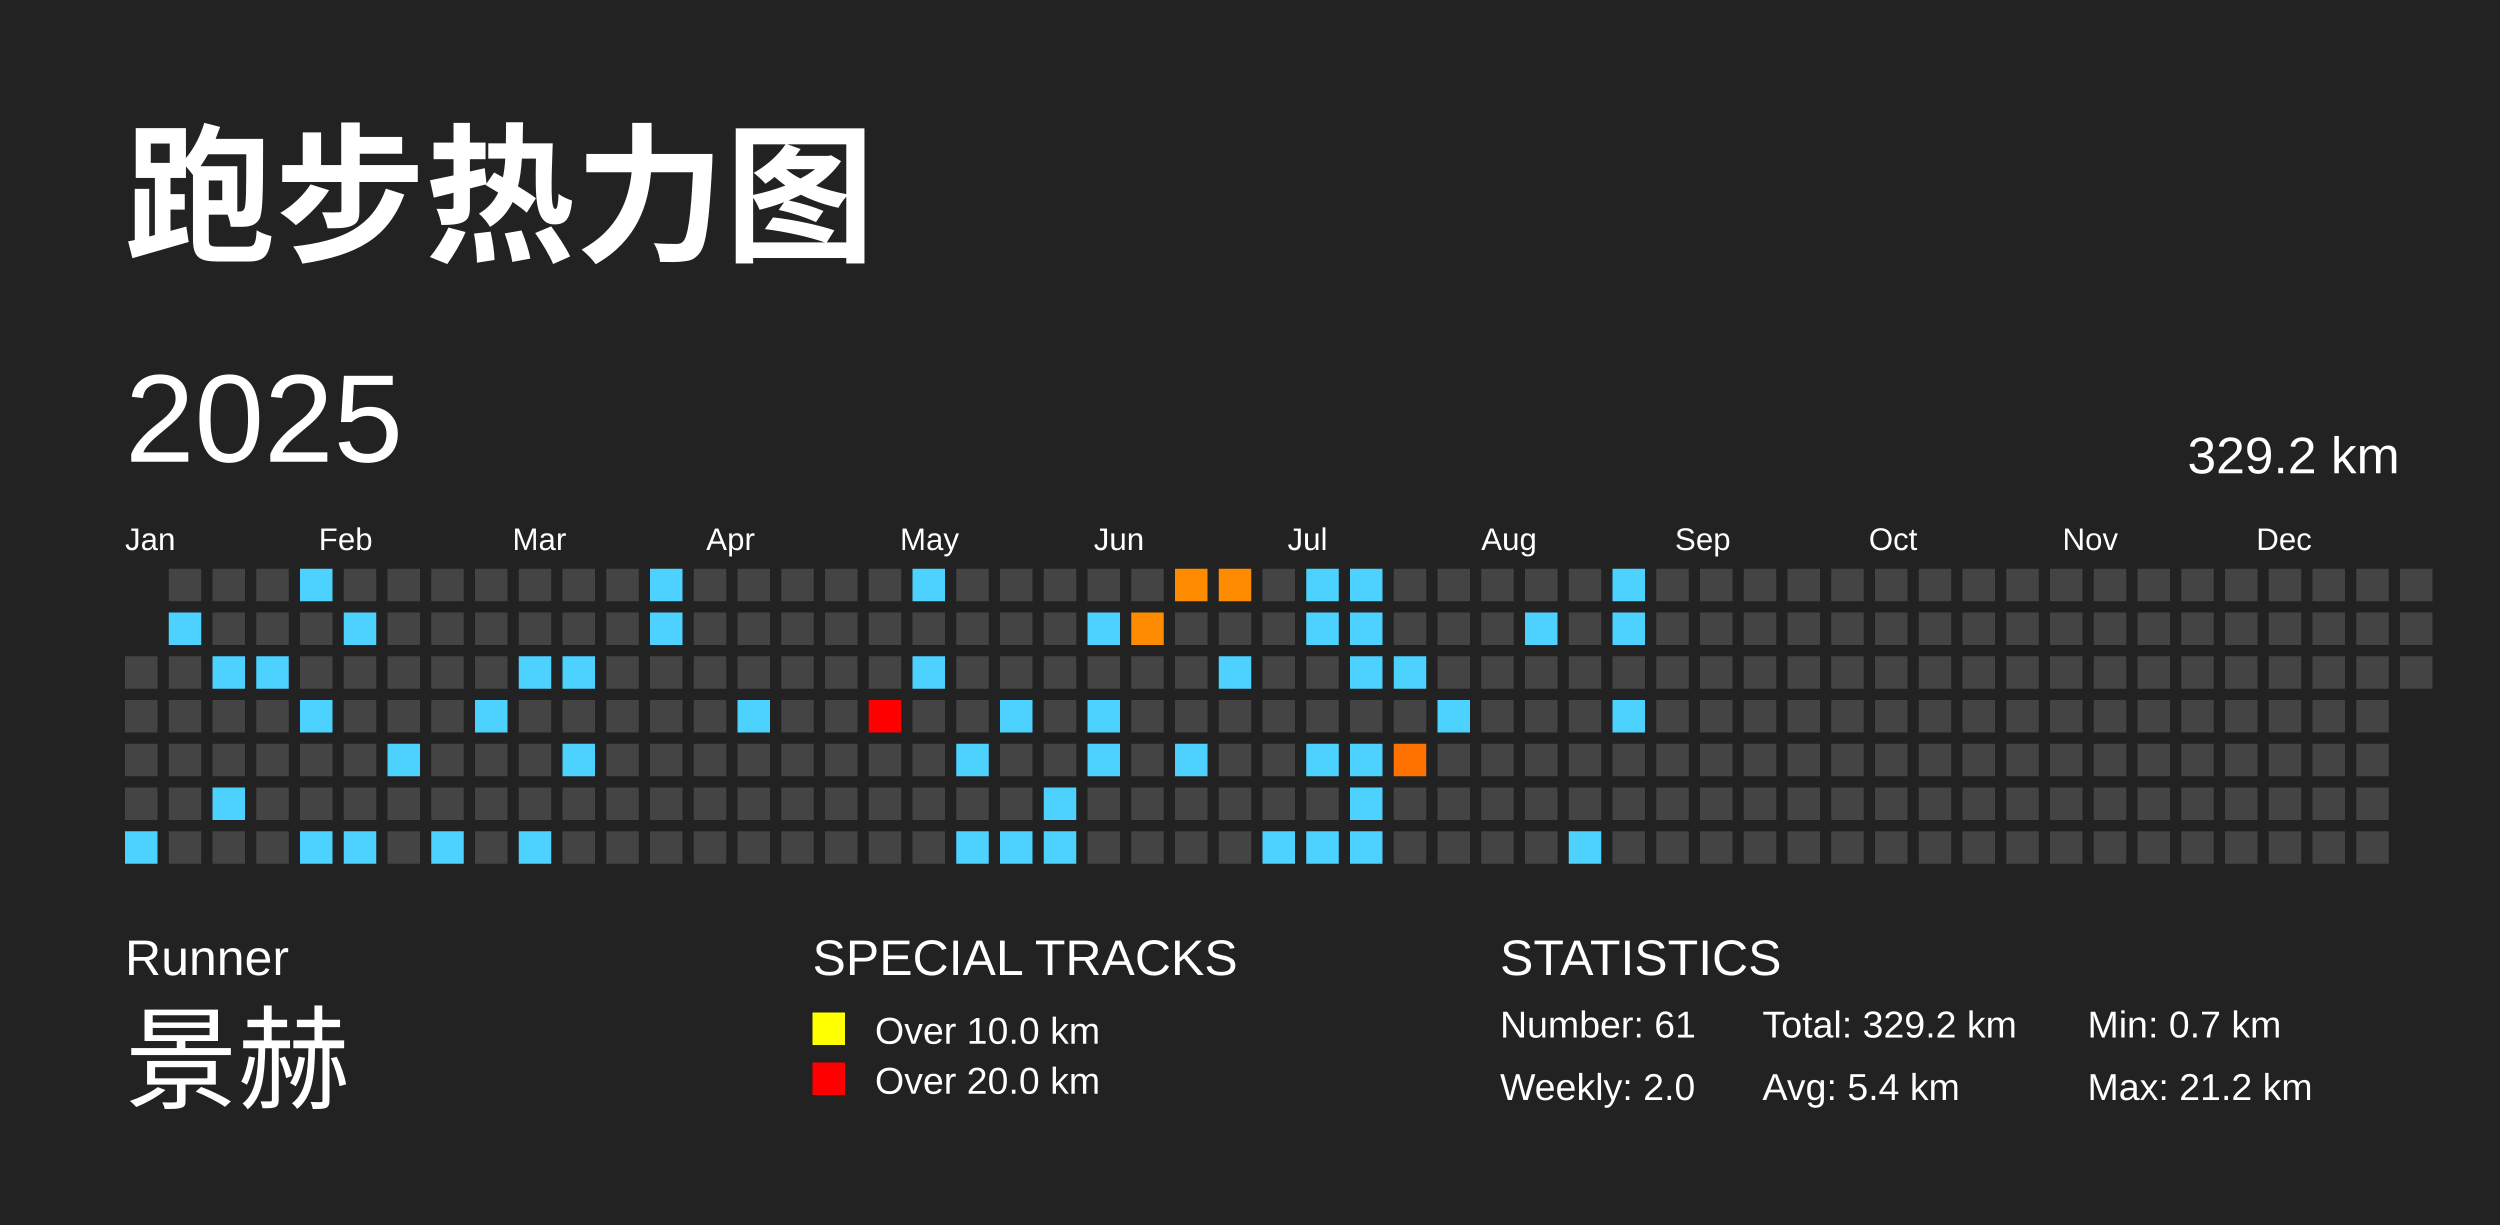
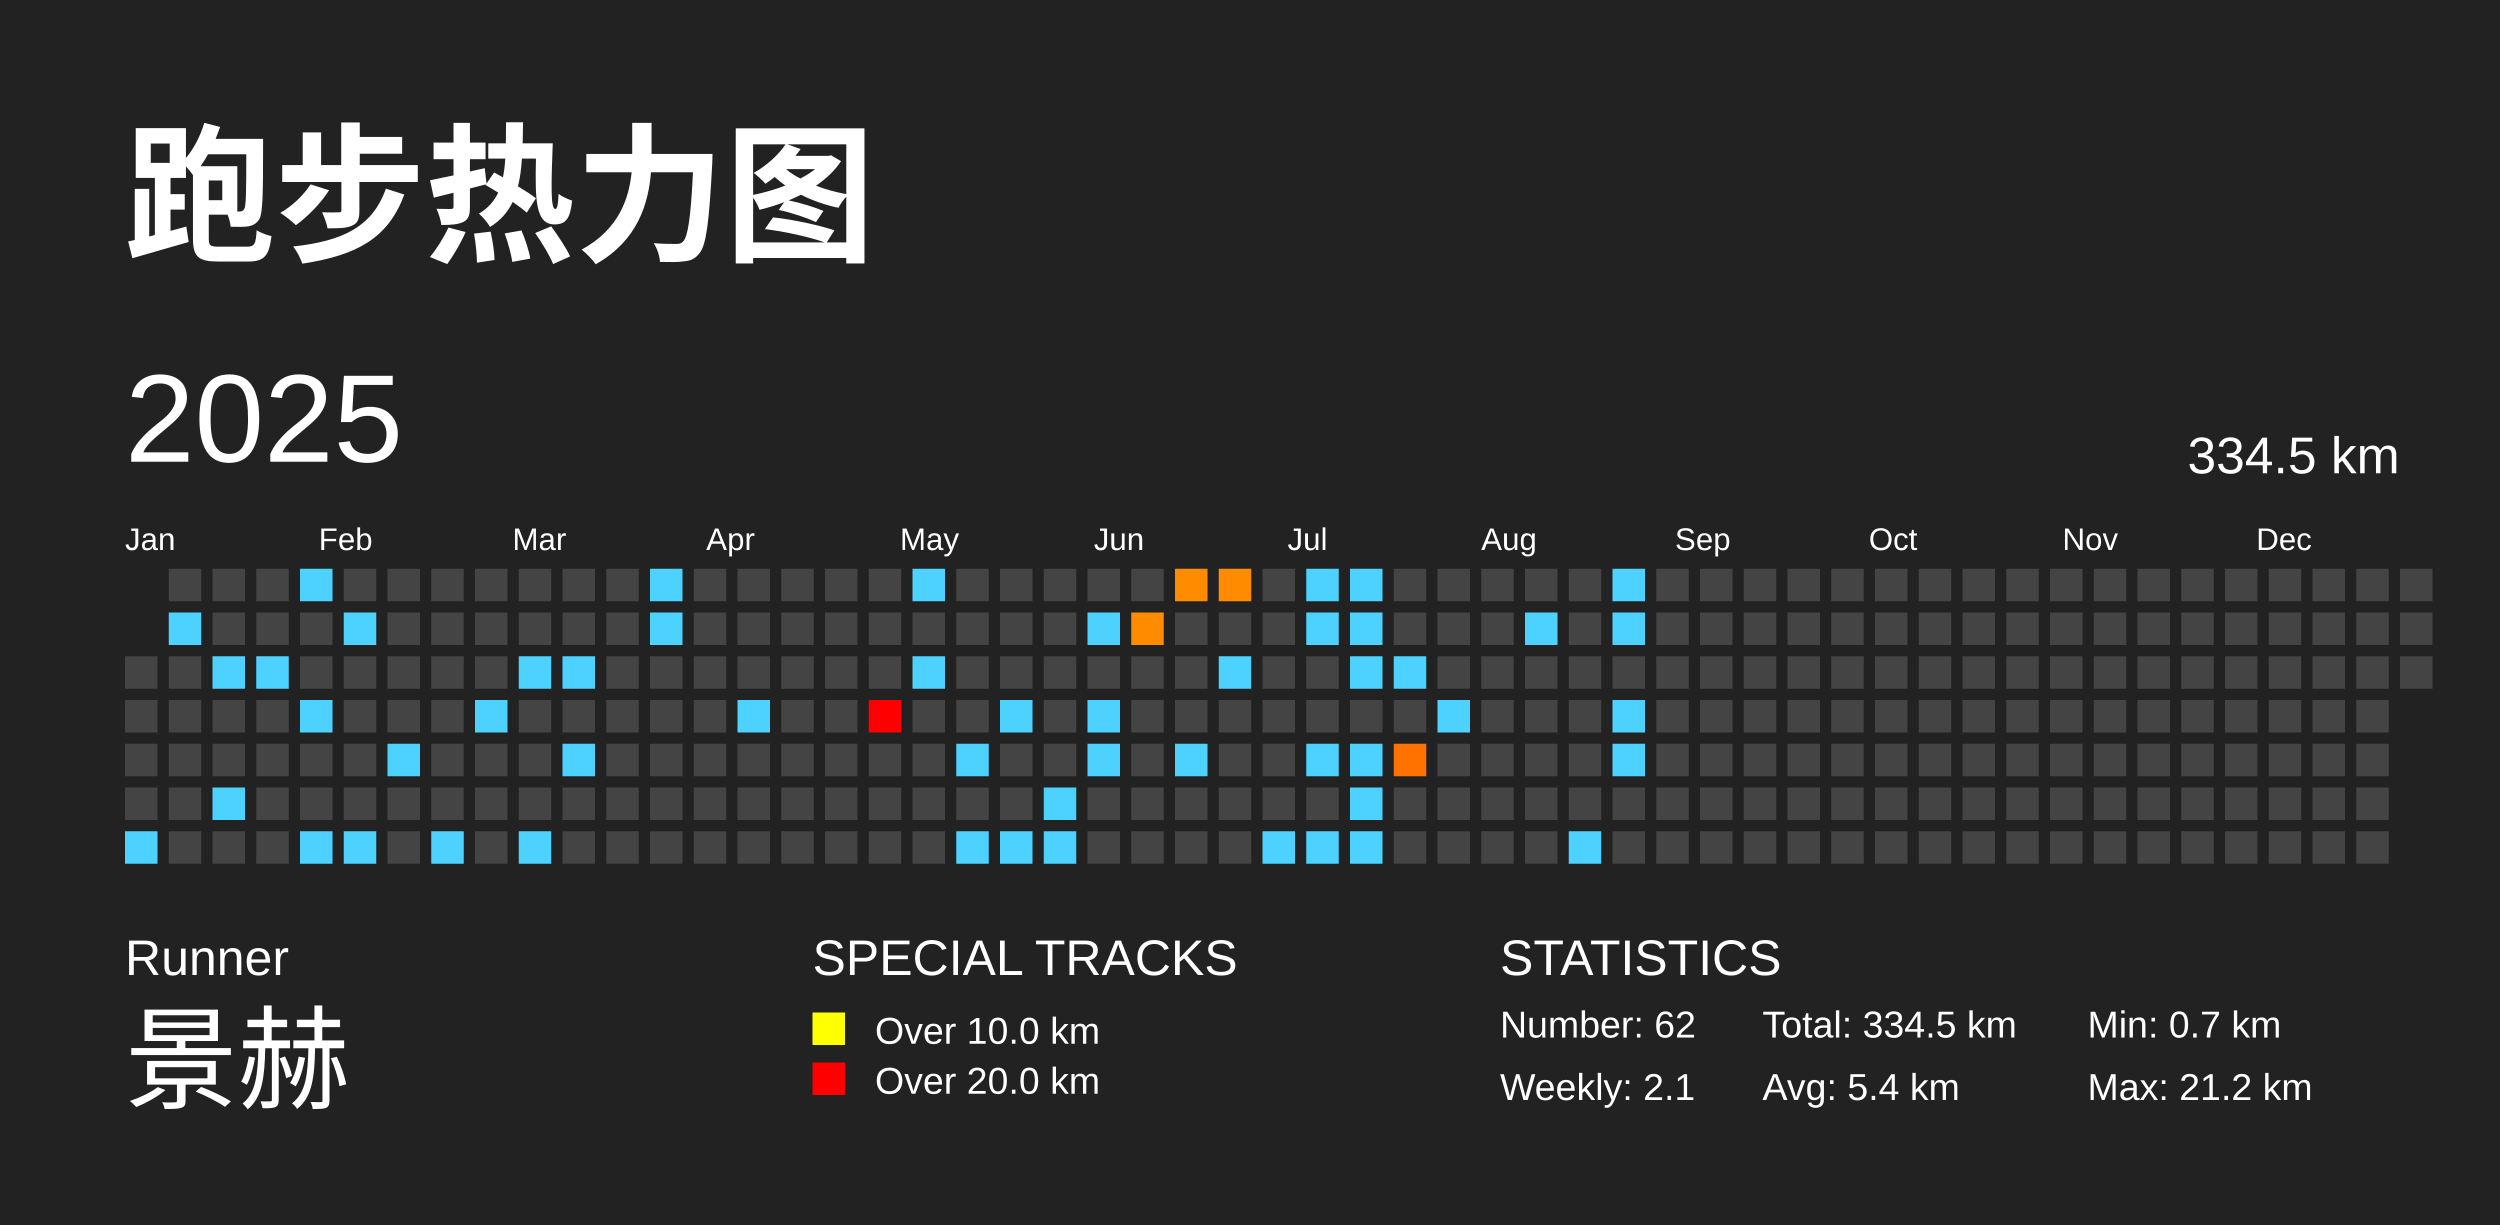
<svg xmlns="http://www.w3.org/2000/svg" baseProfile="full" height="98mm" version="1.1" viewBox="0,0,200,98" width="200mm">
  <defs />
  <rect fill="#222222" height="98" width="200" x="0" y="0" />
  <text fill="#FFFFFF" style="font-size:12px; font-family:Arial; font-weight:bold;" x="10" y="20">跑步热力图</text>
  <text fill="#FFFFFF" style="font-size:4px; font-family:Arial" x="10" y="78">Runner</text>
  <text fill="#FFFFFF" style="font-size:9px; font-family:Arial" x="10" y="88">景赫</text>
  <text fill="#FFFFFF" style="font-size:4px; font-family:Arial" x="65" y="78">SPECIAL TRACKS</text>
  <rect fill="yellow" height="2.6" width="2.6" x="65" y="81" />
  <text fill="#FFFFFF" style="font-size:3px; font-family:Arial" x="70" y="83.5">Over 10.0 km</text>
  <rect fill="red" height="2.6" width="2.6" x="65" y="85" />
  <text fill="#FFFFFF" style="font-size:3px; font-family:Arial" x="70" y="87.5">Over 20.0 km</text>
  <text fill="#FFFFFF" style="font-size:4px; font-family:Arial" x="120" y="78">STATISTICS</text>
-   <text fill="#FFFFFF" style="font-size:3px; font-family:Arial" x="120" y="83">Number: 61</text>
-   <text fill="#FFFFFF" style="font-size:3px; font-family:Arial" x="120" y="88">Weekly: 2.0</text>
-   <text fill="#FFFFFF" style="font-size:3px; font-family:Arial" x="141" y="83">Total: 329.2 km</text>
+   <text fill="#FFFFFF" style="font-size:3px; font-family:Arial" x="120" y="83">Number: 62</text>
+   <text fill="#FFFFFF" style="font-size:3px; font-family:Arial" x="120" y="88">Weekly: 2.1</text>
+   <text fill="#FFFFFF" style="font-size:3px; font-family:Arial" x="141" y="83">Total: 334.5 km</text>
  <text fill="#FFFFFF" style="font-size:3px; font-family:Arial" x="141" y="88">Avg: 5.4 km</text>
  <text fill="#FFFFFF" style="font-size:3px; font-family:Arial" x="167" y="83">Min: 0.7 km</text>
  <text fill="#FFFFFF" style="font-size:3px; font-family:Arial" x="167" y="88">Max: 21.2 km</text>
  <text dominant-baseline="hanging" fill="#FFFFFF" style="font-size:10.0px; font-family:Arial;" x="10" y="30">2025</text>
-   <text dominant-baseline="hanging" fill="#FFFFFF" style="font-size:4.125px; font-family:Arial;" x="175" y="35">329.2 km</text>
+   <text dominant-baseline="hanging" fill="#FFFFFF" style="font-size:4.125px; font-family:Arial;" x="175" y="35">334.5 km</text>
  <text fill="#FFFFFF" style="font-size:2.5px; font-family:Arial" x="10.0" y="44">Jan</text>
  <text fill="#FFFFFF" style="font-size:2.5px; font-family:Arial" x="25.5" y="44">Feb</text>
  <text fill="#FFFFFF" style="font-size:2.5px; font-family:Arial" x="41.0" y="44">Mar</text>
  <text fill="#FFFFFF" style="font-size:2.5px; font-family:Arial" x="56.5" y="44">Apr</text>
  <text fill="#FFFFFF" style="font-size:2.5px; font-family:Arial" x="72.0" y="44">May</text>
  <text fill="#FFFFFF" style="font-size:2.5px; font-family:Arial" x="87.5" y="44">Jun</text>
  <text fill="#FFFFFF" style="font-size:2.5px; font-family:Arial" x="103.0" y="44">Jul</text>
  <text fill="#FFFFFF" style="font-size:2.5px; font-family:Arial" x="118.5" y="44">Aug</text>
  <text fill="#FFFFFF" style="font-size:2.5px; font-family:Arial" x="134.0" y="44">Sep</text>
  <text fill="#FFFFFF" style="font-size:2.5px; font-family:Arial" x="149.5" y="44">Oct</text>
  <text fill="#FFFFFF" style="font-size:2.5px; font-family:Arial" x="165.0" y="44">Nov</text>
  <text fill="#FFFFFF" style="font-size:2.5px; font-family:Arial" x="180.5" y="44">Dec</text>
  <rect fill="#444444" height="2.6" width="2.6" x="10.0" y="52.5" />
  <rect fill="#444444" height="2.6" width="2.6" x="10.0" y="56.0" />
  <rect fill="#444444" height="2.6" width="2.6" x="10.0" y="59.5" />
  <rect fill="#444444" height="2.6" width="2.6" x="10.0" y="63.0" />
  <rect fill="#4dd2ff" height="2.6" width="2.6" x="10.0" y="66.5" />
  <rect fill="#444444" height="2.6" width="2.6" x="13.5" y="45.5" />
  <rect fill="#4dd2ff" height="2.6" width="2.6" x="13.5" y="49.0" />
  <rect fill="#444444" height="2.6" width="2.6" x="13.5" y="52.5" />
  <rect fill="#444444" height="2.6" width="2.6" x="13.5" y="56.0" />
  <rect fill="#444444" height="2.6" width="2.6" x="13.5" y="59.5" />
  <rect fill="#444444" height="2.6" width="2.6" x="13.5" y="63.0" />
  <rect fill="#444444" height="2.6" width="2.6" x="13.5" y="66.5" />
  <rect fill="#444444" height="2.6" width="2.6" x="17.0" y="45.5" />
  <rect fill="#444444" height="2.6" width="2.6" x="17.0" y="49.0" />
  <rect fill="#4dd2ff" height="2.6" width="2.6" x="17.0" y="52.5" />
  <rect fill="#444444" height="2.6" width="2.6" x="17.0" y="56.0" />
  <rect fill="#444444" height="2.6" width="2.6" x="17.0" y="59.5" />
  <rect fill="#4dd2ff" height="2.6" width="2.6" x="17.0" y="63.0" />
  <rect fill="#444444" height="2.6" width="2.6" x="17.0" y="66.5" />
  <rect fill="#444444" height="2.6" width="2.6" x="20.5" y="45.5" />
  <rect fill="#444444" height="2.6" width="2.6" x="20.5" y="49.0" />
  <rect fill="#4dd2ff" height="2.6" width="2.6" x="20.5" y="52.5" />
  <rect fill="#444444" height="2.6" width="2.6" x="20.5" y="56.0" />
  <rect fill="#444444" height="2.6" width="2.6" x="20.5" y="59.5" />
  <rect fill="#444444" height="2.6" width="2.6" x="20.5" y="63.0" />
  <rect fill="#444444" height="2.6" width="2.6" x="20.5" y="66.5" />
  <rect fill="#4dd2ff" height="2.6" width="2.6" x="24.0" y="45.5" />
  <rect fill="#444444" height="2.6" width="2.6" x="24.0" y="49.0" />
  <rect fill="#444444" height="2.6" width="2.6" x="24.0" y="52.5" />
  <rect fill="#4dd2ff" height="2.6" width="2.6" x="24.0" y="56.0" />
  <rect fill="#444444" height="2.6" width="2.6" x="24.0" y="59.5" />
  <rect fill="#444444" height="2.6" width="2.6" x="24.0" y="63.0" />
  <rect fill="#4dd2ff" height="2.6" width="2.6" x="24.0" y="66.5" />
  <rect fill="#444444" height="2.6" width="2.6" x="27.5" y="45.5" />
  <rect fill="#4dd2ff" height="2.6" width="2.6" x="27.5" y="49.0" />
  <rect fill="#444444" height="2.6" width="2.6" x="27.5" y="52.5" />
  <rect fill="#444444" height="2.6" width="2.6" x="27.5" y="56.0" />
  <rect fill="#444444" height="2.6" width="2.6" x="27.5" y="59.5" />
  <rect fill="#444444" height="2.6" width="2.6" x="27.5" y="63.0" />
  <rect fill="#4dd2ff" height="2.6" width="2.6" x="27.5" y="66.5" />
  <rect fill="#444444" height="2.6" width="2.6" x="31.0" y="45.5" />
  <rect fill="#444444" height="2.6" width="2.6" x="31.0" y="49.0" />
  <rect fill="#444444" height="2.6" width="2.6" x="31.0" y="52.5" />
  <rect fill="#444444" height="2.6" width="2.6" x="31.0" y="56.0" />
  <rect fill="#4dd2ff" height="2.6" width="2.6" x="31.0" y="59.5" />
  <rect fill="#444444" height="2.6" width="2.6" x="31.0" y="63.0" />
  <rect fill="#444444" height="2.6" width="2.6" x="31.0" y="66.5" />
  <rect fill="#444444" height="2.6" width="2.6" x="34.5" y="45.5" />
  <rect fill="#444444" height="2.6" width="2.6" x="34.5" y="49.0" />
  <rect fill="#444444" height="2.6" width="2.6" x="34.5" y="52.5" />
  <rect fill="#444444" height="2.6" width="2.6" x="34.5" y="56.0" />
  <rect fill="#444444" height="2.6" width="2.6" x="34.5" y="59.5" />
  <rect fill="#444444" height="2.6" width="2.6" x="34.5" y="63.0" />
  <rect fill="#4dd2ff" height="2.6" width="2.6" x="34.5" y="66.5" />
  <rect fill="#444444" height="2.6" width="2.6" x="38.0" y="45.5" />
  <rect fill="#444444" height="2.6" width="2.6" x="38.0" y="49.0" />
  <rect fill="#444444" height="2.6" width="2.6" x="38.0" y="52.5" />
  <rect fill="#4dd2ff" height="2.6" width="2.6" x="38.0" y="56.0" />
  <rect fill="#444444" height="2.6" width="2.6" x="38.0" y="59.5" />
  <rect fill="#444444" height="2.6" width="2.6" x="38.0" y="63.0" />
  <rect fill="#444444" height="2.6" width="2.6" x="38.0" y="66.5" />
  <rect fill="#444444" height="2.6" width="2.6" x="41.5" y="45.5" />
  <rect fill="#444444" height="2.6" width="2.6" x="41.5" y="49.0" />
  <rect fill="#4dd2ff" height="2.6" width="2.6" x="41.5" y="52.5" />
  <rect fill="#444444" height="2.6" width="2.6" x="41.5" y="56.0" />
  <rect fill="#444444" height="2.6" width="2.6" x="41.5" y="59.5" />
  <rect fill="#444444" height="2.6" width="2.6" x="41.5" y="63.0" />
  <rect fill="#4dd2ff" height="2.6" width="2.6" x="41.5" y="66.5" />
  <rect fill="#444444" height="2.6" width="2.6" x="45.0" y="45.5" />
  <rect fill="#444444" height="2.6" width="2.6" x="45.0" y="49.0" />
  <rect fill="#4dd2ff" height="2.6" width="2.6" x="45.0" y="52.5" />
  <rect fill="#444444" height="2.6" width="2.6" x="45.0" y="56.0" />
  <rect fill="#4dd2ff" height="2.6" width="2.6" x="45.0" y="59.5" />
  <rect fill="#444444" height="2.6" width="2.6" x="45.0" y="63.0" />
  <rect fill="#444444" height="2.6" width="2.6" x="45.0" y="66.5" />
  <rect fill="#444444" height="2.6" width="2.6" x="48.5" y="45.5" />
  <rect fill="#444444" height="2.6" width="2.6" x="48.5" y="49.0" />
  <rect fill="#444444" height="2.6" width="2.6" x="48.5" y="52.5" />
  <rect fill="#444444" height="2.6" width="2.6" x="48.5" y="56.0" />
  <rect fill="#444444" height="2.6" width="2.6" x="48.5" y="59.5" />
  <rect fill="#444444" height="2.6" width="2.6" x="48.5" y="63.0" />
  <rect fill="#444444" height="2.6" width="2.6" x="48.5" y="66.5" />
  <rect fill="#4dd2ff" height="2.6" width="2.6" x="52.0" y="45.5" />
  <rect fill="#4dd2ff" height="2.6" width="2.6" x="52.0" y="49.0" />
  <rect fill="#444444" height="2.6" width="2.6" x="52.0" y="52.5" />
  <rect fill="#444444" height="2.6" width="2.6" x="52.0" y="56.0" />
  <rect fill="#444444" height="2.6" width="2.6" x="52.0" y="59.5" />
  <rect fill="#444444" height="2.6" width="2.6" x="52.0" y="63.0" />
  <rect fill="#444444" height="2.6" width="2.6" x="52.0" y="66.5" />
  <rect fill="#444444" height="2.6" width="2.6" x="55.5" y="45.5" />
  <rect fill="#444444" height="2.6" width="2.6" x="55.5" y="49.0" />
  <rect fill="#444444" height="2.6" width="2.6" x="55.5" y="52.5" />
  <rect fill="#444444" height="2.6" width="2.6" x="55.5" y="56.0" />
  <rect fill="#444444" height="2.6" width="2.6" x="55.5" y="59.5" />
  <rect fill="#444444" height="2.6" width="2.6" x="55.5" y="63.0" />
  <rect fill="#444444" height="2.6" width="2.6" x="55.5" y="66.5" />
  <rect fill="#444444" height="2.6" width="2.6" x="59.0" y="45.5" />
  <rect fill="#444444" height="2.6" width="2.6" x="59.0" y="49.0" />
  <rect fill="#444444" height="2.6" width="2.6" x="59.0" y="52.5" />
  <rect fill="#4dd2ff" height="2.6" width="2.6" x="59.0" y="56.0" />
  <rect fill="#444444" height="2.6" width="2.6" x="59.0" y="59.5" />
  <rect fill="#444444" height="2.6" width="2.6" x="59.0" y="63.0" />
  <rect fill="#444444" height="2.6" width="2.6" x="59.0" y="66.5" />
  <rect fill="#444444" height="2.6" width="2.6" x="62.5" y="45.5" />
  <rect fill="#444444" height="2.6" width="2.6" x="62.5" y="49.0" />
  <rect fill="#444444" height="2.6" width="2.6" x="62.5" y="52.5" />
  <rect fill="#444444" height="2.6" width="2.6" x="62.5" y="56.0" />
  <rect fill="#444444" height="2.6" width="2.6" x="62.5" y="59.5" />
  <rect fill="#444444" height="2.6" width="2.6" x="62.5" y="63.0" />
  <rect fill="#444444" height="2.6" width="2.6" x="62.5" y="66.5" />
  <rect fill="#444444" height="2.6" width="2.6" x="66.0" y="45.5" />
  <rect fill="#444444" height="2.6" width="2.6" x="66.0" y="49.0" />
  <rect fill="#444444" height="2.6" width="2.6" x="66.0" y="52.5" />
  <rect fill="#444444" height="2.6" width="2.6" x="66.0" y="56.0" />
  <rect fill="#444444" height="2.6" width="2.6" x="66.0" y="59.5" />
  <rect fill="#444444" height="2.6" width="2.6" x="66.0" y="63.0" />
  <rect fill="#444444" height="2.6" width="2.6" x="66.0" y="66.5" />
  <rect fill="#444444" height="2.6" width="2.6" x="69.5" y="45.5" />
  <rect fill="#444444" height="2.6" width="2.6" x="69.5" y="49.0" />
  <rect fill="#444444" height="2.6" width="2.6" x="69.5" y="52.5" />
  <rect fill="red" height="2.6" width="2.6" x="69.5" y="56.0" />
  <rect fill="#444444" height="2.6" width="2.6" x="69.5" y="59.5" />
  <rect fill="#444444" height="2.6" width="2.6" x="69.5" y="63.0" />
  <rect fill="#444444" height="2.6" width="2.6" x="69.5" y="66.5" />
  <rect fill="#4dd2ff" height="2.6" width="2.6" x="73.0" y="45.5" />
  <rect fill="#444444" height="2.6" width="2.6" x="73.0" y="49.0" />
  <rect fill="#4dd2ff" height="2.6" width="2.6" x="73.0" y="52.5" />
  <rect fill="#444444" height="2.6" width="2.6" x="73.0" y="56.0" />
  <rect fill="#444444" height="2.6" width="2.6" x="73.0" y="59.5" />
  <rect fill="#444444" height="2.6" width="2.6" x="73.0" y="63.0" />
  <rect fill="#444444" height="2.6" width="2.6" x="73.0" y="66.5" />
  <rect fill="#444444" height="2.6" width="2.6" x="76.5" y="45.5" />
  <rect fill="#444444" height="2.6" width="2.6" x="76.5" y="49.0" />
  <rect fill="#444444" height="2.6" width="2.6" x="76.5" y="52.5" />
  <rect fill="#444444" height="2.6" width="2.6" x="76.5" y="56.0" />
  <rect fill="#4dd2ff" height="2.6" width="2.6" x="76.5" y="59.5" />
  <rect fill="#444444" height="2.6" width="2.6" x="76.5" y="63.0" />
  <rect fill="#4dd2ff" height="2.6" width="2.6" x="76.5" y="66.5" />
  <rect fill="#444444" height="2.6" width="2.6" x="80.0" y="45.5" />
  <rect fill="#444444" height="2.6" width="2.6" x="80.0" y="49.0" />
  <rect fill="#444444" height="2.6" width="2.6" x="80.0" y="52.5" />
  <rect fill="#4dd2ff" height="2.6" width="2.6" x="80.0" y="56.0" />
  <rect fill="#444444" height="2.6" width="2.6" x="80.0" y="59.5" />
  <rect fill="#444444" height="2.6" width="2.6" x="80.0" y="63.0" />
  <rect fill="#4dd2ff" height="2.6" width="2.6" x="80.0" y="66.5" />
  <rect fill="#444444" height="2.6" width="2.6" x="83.5" y="45.5" />
  <rect fill="#444444" height="2.6" width="2.6" x="83.5" y="49.0" />
  <rect fill="#444444" height="2.6" width="2.6" x="83.5" y="52.5" />
  <rect fill="#444444" height="2.6" width="2.6" x="83.5" y="56.0" />
  <rect fill="#444444" height="2.6" width="2.6" x="83.5" y="59.5" />
  <rect fill="#4dd2ff" height="2.6" width="2.6" x="83.5" y="63.0" />
  <rect fill="#4dd2ff" height="2.6" width="2.6" x="83.5" y="66.5" />
  <rect fill="#444444" height="2.6" width="2.6" x="87.0" y="45.5" />
  <rect fill="#4dd2ff" height="2.6" width="2.6" x="87.0" y="49.0" />
  <rect fill="#444444" height="2.6" width="2.6" x="87.0" y="52.5" />
  <rect fill="#4dd2ff" height="2.6" width="2.6" x="87.0" y="56.0" />
  <rect fill="#4dd2ff" height="2.6" width="2.6" x="87.0" y="59.5" />
  <rect fill="#444444" height="2.6" width="2.6" x="87.0" y="63.0" />
  <rect fill="#444444" height="2.6" width="2.6" x="87.0" y="66.5" />
  <rect fill="#444444" height="2.6" width="2.6" x="90.5" y="45.5" />
  <rect fill="#ff8b00" height="2.6" width="2.6" x="90.5" y="49.0" />
  <rect fill="#444444" height="2.6" width="2.6" x="90.5" y="52.5" />
  <rect fill="#444444" height="2.6" width="2.6" x="90.5" y="56.0" />
  <rect fill="#444444" height="2.6" width="2.6" x="90.5" y="59.5" />
  <rect fill="#444444" height="2.6" width="2.6" x="90.5" y="63.0" />
  <rect fill="#444444" height="2.6" width="2.6" x="90.5" y="66.5" />
  <rect fill="#ff8b00" height="2.6" width="2.6" x="94.0" y="45.5" />
  <rect fill="#444444" height="2.6" width="2.6" x="94.0" y="49.0" />
  <rect fill="#444444" height="2.6" width="2.6" x="94.0" y="52.5" />
  <rect fill="#444444" height="2.6" width="2.6" x="94.0" y="56.0" />
  <rect fill="#4dd2ff" height="2.6" width="2.6" x="94.0" y="59.5" />
  <rect fill="#444444" height="2.6" width="2.6" x="94.0" y="63.0" />
  <rect fill="#444444" height="2.6" width="2.6" x="94.0" y="66.5" />
  <rect fill="#ff8b00" height="2.6" width="2.6" x="97.5" y="45.5" />
  <rect fill="#444444" height="2.6" width="2.6" x="97.5" y="49.0" />
  <rect fill="#4dd2ff" height="2.6" width="2.6" x="97.5" y="52.5" />
  <rect fill="#444444" height="2.6" width="2.6" x="97.5" y="56.0" />
  <rect fill="#444444" height="2.6" width="2.6" x="97.5" y="59.5" />
  <rect fill="#444444" height="2.6" width="2.6" x="97.5" y="63.0" />
  <rect fill="#444444" height="2.6" width="2.6" x="97.5" y="66.5" />
  <rect fill="#444444" height="2.6" width="2.6" x="101.0" y="45.5" />
  <rect fill="#444444" height="2.6" width="2.6" x="101.0" y="49.0" />
  <rect fill="#444444" height="2.6" width="2.6" x="101.0" y="52.5" />
  <rect fill="#444444" height="2.6" width="2.6" x="101.0" y="56.0" />
  <rect fill="#444444" height="2.6" width="2.6" x="101.0" y="59.5" />
  <rect fill="#444444" height="2.6" width="2.6" x="101.0" y="63.0" />
  <rect fill="#4dd2ff" height="2.6" width="2.6" x="101.0" y="66.5" />
  <rect fill="#4dd2ff" height="2.6" width="2.6" x="104.5" y="45.5" />
  <rect fill="#4dd2ff" height="2.6" width="2.6" x="104.5" y="49.0" />
  <rect fill="#444444" height="2.6" width="2.6" x="104.5" y="52.5" />
  <rect fill="#444444" height="2.6" width="2.6" x="104.5" y="56.0" />
  <rect fill="#4dd2ff" height="2.6" width="2.6" x="104.5" y="59.5" />
  <rect fill="#444444" height="2.6" width="2.6" x="104.5" y="63.0" />
  <rect fill="#4dd2ff" height="2.6" width="2.6" x="104.5" y="66.5" />
  <rect fill="#4dd2ff" height="2.6" width="2.6" x="108.0" y="45.5" />
  <rect fill="#4dd2ff" height="2.6" width="2.6" x="108.0" y="49.0" />
  <rect fill="#4dd2ff" height="2.6" width="2.6" x="108.0" y="52.5" />
  <rect fill="#444444" height="2.6" width="2.6" x="108.0" y="56.0" />
  <rect fill="#4dd2ff" height="2.6" width="2.6" x="108.0" y="59.5" />
  <rect fill="#4dd2ff" height="2.6" width="2.6" x="108.0" y="63.0" />
  <rect fill="#4dd2ff" height="2.6" width="2.6" x="108.0" y="66.5" />
  <rect fill="#444444" height="2.6" width="2.6" x="111.5" y="45.5" />
  <rect fill="#444444" height="2.6" width="2.6" x="111.5" y="49.0" />
  <rect fill="#4dd2ff" height="2.6" width="2.6" x="111.5" y="52.5" />
  <rect fill="#444444" height="2.6" width="2.6" x="111.5" y="56.0" />
  <rect fill="#ff7200" height="2.6" width="2.6" x="111.5" y="59.5" />
  <rect fill="#444444" height="2.6" width="2.6" x="111.5" y="63.0" />
  <rect fill="#444444" height="2.6" width="2.6" x="111.5" y="66.5" />
  <rect fill="#444444" height="2.6" width="2.6" x="115.0" y="45.5" />
  <rect fill="#444444" height="2.6" width="2.6" x="115.0" y="49.0" />
  <rect fill="#444444" height="2.6" width="2.6" x="115.0" y="52.5" />
  <rect fill="#4dd2ff" height="2.6" width="2.6" x="115.0" y="56.0" />
  <rect fill="#444444" height="2.6" width="2.6" x="115.0" y="59.5" />
  <rect fill="#444444" height="2.6" width="2.6" x="115.0" y="63.0" />
  <rect fill="#444444" height="2.6" width="2.6" x="115.0" y="66.5" />
  <rect fill="#444444" height="2.6" width="2.6" x="118.5" y="45.5" />
  <rect fill="#444444" height="2.6" width="2.6" x="118.5" y="49.0" />
  <rect fill="#444444" height="2.6" width="2.6" x="118.5" y="52.5" />
  <rect fill="#444444" height="2.6" width="2.6" x="118.5" y="56.0" />
  <rect fill="#444444" height="2.6" width="2.6" x="118.5" y="59.5" />
  <rect fill="#444444" height="2.6" width="2.6" x="118.5" y="63.0" />
  <rect fill="#444444" height="2.6" width="2.6" x="118.5" y="66.5" />
  <rect fill="#444444" height="2.6" width="2.6" x="122.0" y="45.5" />
  <rect fill="#4dd2ff" height="2.6" width="2.6" x="122.0" y="49.0" />
  <rect fill="#444444" height="2.6" width="2.6" x="122.0" y="52.5" />
  <rect fill="#444444" height="2.6" width="2.6" x="122.0" y="56.0" />
  <rect fill="#444444" height="2.6" width="2.6" x="122.0" y="59.5" />
  <rect fill="#444444" height="2.6" width="2.6" x="122.0" y="63.0" />
  <rect fill="#444444" height="2.6" width="2.6" x="122.0" y="66.5" />
  <rect fill="#444444" height="2.6" width="2.6" x="125.5" y="45.5" />
  <rect fill="#444444" height="2.6" width="2.6" x="125.5" y="49.0" />
  <rect fill="#444444" height="2.6" width="2.6" x="125.5" y="52.5" />
  <rect fill="#444444" height="2.6" width="2.6" x="125.5" y="56.0" />
  <rect fill="#444444" height="2.6" width="2.6" x="125.5" y="59.5" />
  <rect fill="#444444" height="2.6" width="2.6" x="125.5" y="63.0" />
  <rect fill="#4dd2ff" height="2.6" width="2.6" x="125.5" y="66.5" />
  <rect fill="#4dd2ff" height="2.6" width="2.6" x="129.0" y="45.5" />
  <rect fill="#4dd2ff" height="2.6" width="2.6" x="129.0" y="49.0" />
  <rect fill="#444444" height="2.6" width="2.6" x="129.0" y="52.5" />
  <rect fill="#4dd2ff" height="2.6" width="2.6" x="129.0" y="56.0" />
-   <rect fill="#444444" height="2.6" width="2.6" x="129.0" y="59.5" />
+   <rect fill="#4dd2ff" height="2.6" width="2.6" x="129.0" y="59.5" />
  <rect fill="#444444" height="2.6" width="2.6" x="129.0" y="63.0" />
  <rect fill="#444444" height="2.6" width="2.6" x="129.0" y="66.5" />
  <rect fill="#444444" height="2.6" width="2.6" x="132.5" y="45.5" />
  <rect fill="#444444" height="2.6" width="2.6" x="132.5" y="49.0" />
  <rect fill="#444444" height="2.6" width="2.6" x="132.5" y="52.5" />
  <rect fill="#444444" height="2.6" width="2.6" x="132.5" y="56.0" />
  <rect fill="#444444" height="2.6" width="2.6" x="132.5" y="59.5" />
  <rect fill="#444444" height="2.6" width="2.6" x="132.5" y="63.0" />
  <rect fill="#444444" height="2.6" width="2.6" x="132.5" y="66.5" />
  <rect fill="#444444" height="2.6" width="2.6" x="136.0" y="45.5" />
  <rect fill="#444444" height="2.6" width="2.6" x="136.0" y="49.0" />
  <rect fill="#444444" height="2.6" width="2.6" x="136.0" y="52.5" />
  <rect fill="#444444" height="2.6" width="2.6" x="136.0" y="56.0" />
  <rect fill="#444444" height="2.6" width="2.6" x="136.0" y="59.5" />
  <rect fill="#444444" height="2.6" width="2.6" x="136.0" y="63.0" />
  <rect fill="#444444" height="2.6" width="2.6" x="136.0" y="66.5" />
  <rect fill="#444444" height="2.6" width="2.6" x="139.5" y="45.5" />
  <rect fill="#444444" height="2.6" width="2.6" x="139.5" y="49.0" />
  <rect fill="#444444" height="2.6" width="2.6" x="139.5" y="52.5" />
  <rect fill="#444444" height="2.6" width="2.6" x="139.5" y="56.0" />
  <rect fill="#444444" height="2.6" width="2.6" x="139.5" y="59.5" />
  <rect fill="#444444" height="2.6" width="2.6" x="139.5" y="63.0" />
  <rect fill="#444444" height="2.6" width="2.6" x="139.5" y="66.5" />
  <rect fill="#444444" height="2.6" width="2.6" x="143.0" y="45.5" />
  <rect fill="#444444" height="2.6" width="2.6" x="143.0" y="49.0" />
  <rect fill="#444444" height="2.6" width="2.6" x="143.0" y="52.5" />
  <rect fill="#444444" height="2.6" width="2.6" x="143.0" y="56.0" />
  <rect fill="#444444" height="2.6" width="2.6" x="143.0" y="59.5" />
  <rect fill="#444444" height="2.6" width="2.6" x="143.0" y="63.0" />
  <rect fill="#444444" height="2.6" width="2.6" x="143.0" y="66.5" />
  <rect fill="#444444" height="2.6" width="2.6" x="146.5" y="45.5" />
  <rect fill="#444444" height="2.6" width="2.6" x="146.5" y="49.0" />
  <rect fill="#444444" height="2.6" width="2.6" x="146.5" y="52.5" />
  <rect fill="#444444" height="2.6" width="2.6" x="146.5" y="56.0" />
  <rect fill="#444444" height="2.6" width="2.6" x="146.5" y="59.5" />
  <rect fill="#444444" height="2.6" width="2.6" x="146.5" y="63.0" />
  <rect fill="#444444" height="2.6" width="2.6" x="146.5" y="66.5" />
  <rect fill="#444444" height="2.6" width="2.6" x="150.0" y="45.5" />
  <rect fill="#444444" height="2.6" width="2.6" x="150.0" y="49.0" />
  <rect fill="#444444" height="2.6" width="2.6" x="150.0" y="52.5" />
  <rect fill="#444444" height="2.6" width="2.6" x="150.0" y="56.0" />
  <rect fill="#444444" height="2.6" width="2.6" x="150.0" y="59.5" />
  <rect fill="#444444" height="2.6" width="2.6" x="150.0" y="63.0" />
  <rect fill="#444444" height="2.6" width="2.6" x="150.0" y="66.5" />
  <rect fill="#444444" height="2.6" width="2.6" x="153.5" y="45.5" />
  <rect fill="#444444" height="2.6" width="2.6" x="153.5" y="49.0" />
  <rect fill="#444444" height="2.6" width="2.6" x="153.5" y="52.5" />
  <rect fill="#444444" height="2.6" width="2.6" x="153.5" y="56.0" />
  <rect fill="#444444" height="2.6" width="2.6" x="153.5" y="59.5" />
  <rect fill="#444444" height="2.6" width="2.6" x="153.5" y="63.0" />
  <rect fill="#444444" height="2.6" width="2.6" x="153.5" y="66.5" />
  <rect fill="#444444" height="2.6" width="2.6" x="157.0" y="45.5" />
  <rect fill="#444444" height="2.6" width="2.6" x="157.0" y="49.0" />
  <rect fill="#444444" height="2.6" width="2.6" x="157.0" y="52.5" />
  <rect fill="#444444" height="2.6" width="2.6" x="157.0" y="56.0" />
  <rect fill="#444444" height="2.6" width="2.6" x="157.0" y="59.5" />
  <rect fill="#444444" height="2.6" width="2.6" x="157.0" y="63.0" />
  <rect fill="#444444" height="2.6" width="2.6" x="157.0" y="66.5" />
  <rect fill="#444444" height="2.6" width="2.6" x="160.5" y="45.5" />
  <rect fill="#444444" height="2.6" width="2.6" x="160.5" y="49.0" />
  <rect fill="#444444" height="2.6" width="2.6" x="160.5" y="52.5" />
  <rect fill="#444444" height="2.6" width="2.6" x="160.5" y="56.0" />
  <rect fill="#444444" height="2.6" width="2.6" x="160.5" y="59.5" />
  <rect fill="#444444" height="2.6" width="2.6" x="160.5" y="63.0" />
  <rect fill="#444444" height="2.6" width="2.6" x="160.5" y="66.5" />
  <rect fill="#444444" height="2.6" width="2.6" x="164.0" y="45.5" />
  <rect fill="#444444" height="2.6" width="2.6" x="164.0" y="49.0" />
  <rect fill="#444444" height="2.6" width="2.6" x="164.0" y="52.5" />
  <rect fill="#444444" height="2.6" width="2.6" x="164.0" y="56.0" />
  <rect fill="#444444" height="2.6" width="2.6" x="164.0" y="59.5" />
  <rect fill="#444444" height="2.6" width="2.6" x="164.0" y="63.0" />
  <rect fill="#444444" height="2.6" width="2.6" x="164.0" y="66.5" />
  <rect fill="#444444" height="2.6" width="2.6" x="167.5" y="45.5" />
  <rect fill="#444444" height="2.6" width="2.6" x="167.5" y="49.0" />
  <rect fill="#444444" height="2.6" width="2.6" x="167.5" y="52.5" />
  <rect fill="#444444" height="2.6" width="2.6" x="167.5" y="56.0" />
  <rect fill="#444444" height="2.6" width="2.6" x="167.5" y="59.5" />
  <rect fill="#444444" height="2.6" width="2.6" x="167.5" y="63.0" />
  <rect fill="#444444" height="2.6" width="2.6" x="167.5" y="66.5" />
  <rect fill="#444444" height="2.6" width="2.6" x="171.0" y="45.5" />
  <rect fill="#444444" height="2.6" width="2.6" x="171.0" y="49.0" />
  <rect fill="#444444" height="2.6" width="2.6" x="171.0" y="52.5" />
  <rect fill="#444444" height="2.6" width="2.6" x="171.0" y="56.0" />
  <rect fill="#444444" height="2.6" width="2.6" x="171.0" y="59.5" />
  <rect fill="#444444" height="2.6" width="2.6" x="171.0" y="63.0" />
  <rect fill="#444444" height="2.6" width="2.6" x="171.0" y="66.5" />
  <rect fill="#444444" height="2.6" width="2.6" x="174.5" y="45.5" />
  <rect fill="#444444" height="2.6" width="2.6" x="174.5" y="49.0" />
  <rect fill="#444444" height="2.6" width="2.6" x="174.5" y="52.5" />
  <rect fill="#444444" height="2.6" width="2.6" x="174.5" y="56.0" />
  <rect fill="#444444" height="2.6" width="2.6" x="174.5" y="59.5" />
  <rect fill="#444444" height="2.6" width="2.6" x="174.5" y="63.0" />
  <rect fill="#444444" height="2.6" width="2.6" x="174.5" y="66.5" />
  <rect fill="#444444" height="2.6" width="2.6" x="178.0" y="45.5" />
  <rect fill="#444444" height="2.6" width="2.6" x="178.0" y="49.0" />
  <rect fill="#444444" height="2.6" width="2.6" x="178.0" y="52.5" />
  <rect fill="#444444" height="2.6" width="2.6" x="178.0" y="56.0" />
  <rect fill="#444444" height="2.6" width="2.6" x="178.0" y="59.5" />
  <rect fill="#444444" height="2.6" width="2.6" x="178.0" y="63.0" />
  <rect fill="#444444" height="2.6" width="2.6" x="178.0" y="66.5" />
  <rect fill="#444444" height="2.6" width="2.6" x="181.5" y="45.5" />
  <rect fill="#444444" height="2.6" width="2.6" x="181.5" y="49.0" />
  <rect fill="#444444" height="2.6" width="2.6" x="181.5" y="52.5" />
  <rect fill="#444444" height="2.6" width="2.6" x="181.5" y="56.0" />
  <rect fill="#444444" height="2.6" width="2.6" x="181.5" y="59.5" />
  <rect fill="#444444" height="2.6" width="2.6" x="181.5" y="63.0" />
  <rect fill="#444444" height="2.6" width="2.6" x="181.5" y="66.5" />
  <rect fill="#444444" height="2.6" width="2.6" x="185.0" y="45.5" />
  <rect fill="#444444" height="2.6" width="2.6" x="185.0" y="49.0" />
  <rect fill="#444444" height="2.6" width="2.6" x="185.0" y="52.5" />
  <rect fill="#444444" height="2.6" width="2.6" x="185.0" y="56.0" />
  <rect fill="#444444" height="2.6" width="2.6" x="185.0" y="59.5" />
  <rect fill="#444444" height="2.6" width="2.6" x="185.0" y="63.0" />
  <rect fill="#444444" height="2.6" width="2.6" x="185.0" y="66.5" />
  <rect fill="#444444" height="2.6" width="2.6" x="188.5" y="45.5" />
  <rect fill="#444444" height="2.6" width="2.6" x="188.5" y="49.0" />
  <rect fill="#444444" height="2.6" width="2.6" x="188.5" y="52.5" />
  <rect fill="#444444" height="2.6" width="2.6" x="188.5" y="56.0" />
  <rect fill="#444444" height="2.6" width="2.6" x="188.5" y="59.5" />
  <rect fill="#444444" height="2.6" width="2.6" x="188.5" y="63.0" />
  <rect fill="#444444" height="2.6" width="2.6" x="188.5" y="66.5" />
  <rect fill="#444444" height="2.6" width="2.6" x="192.0" y="45.5" />
  <rect fill="#444444" height="2.6" width="2.6" x="192.0" y="49.0" />
  <rect fill="#444444" height="2.6" width="2.6" x="192.0" y="52.5" />
</svg>
